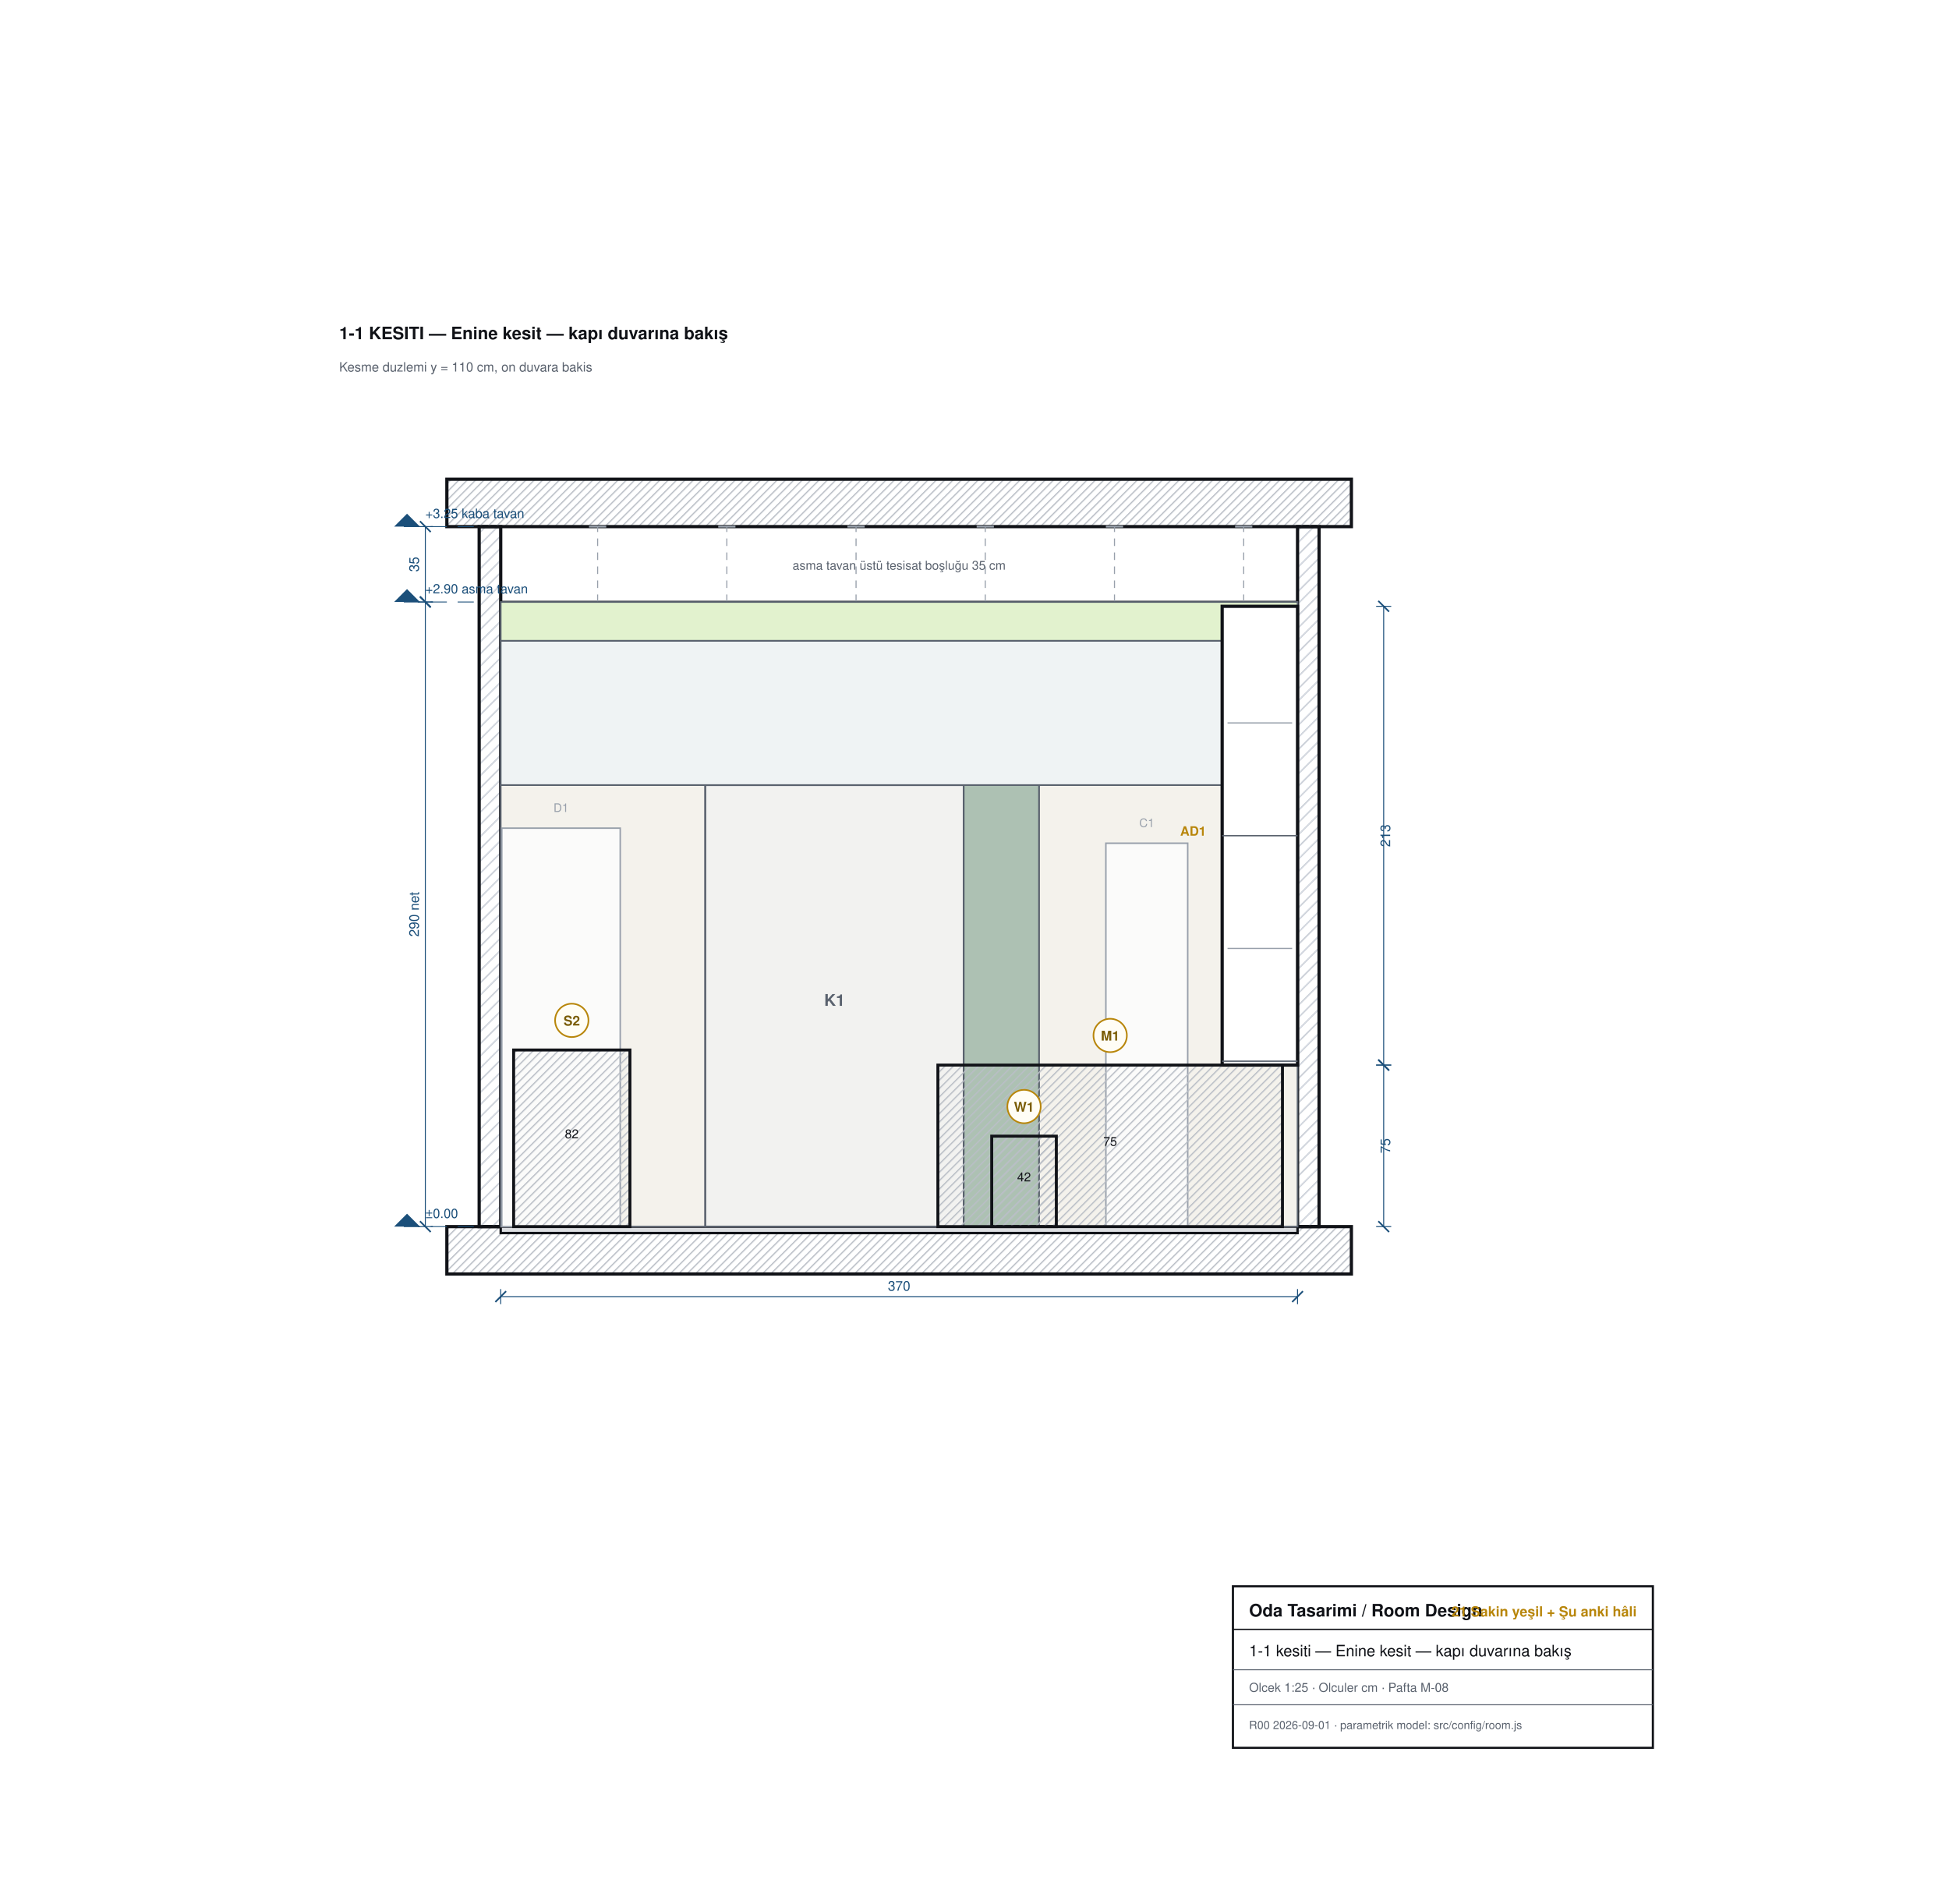
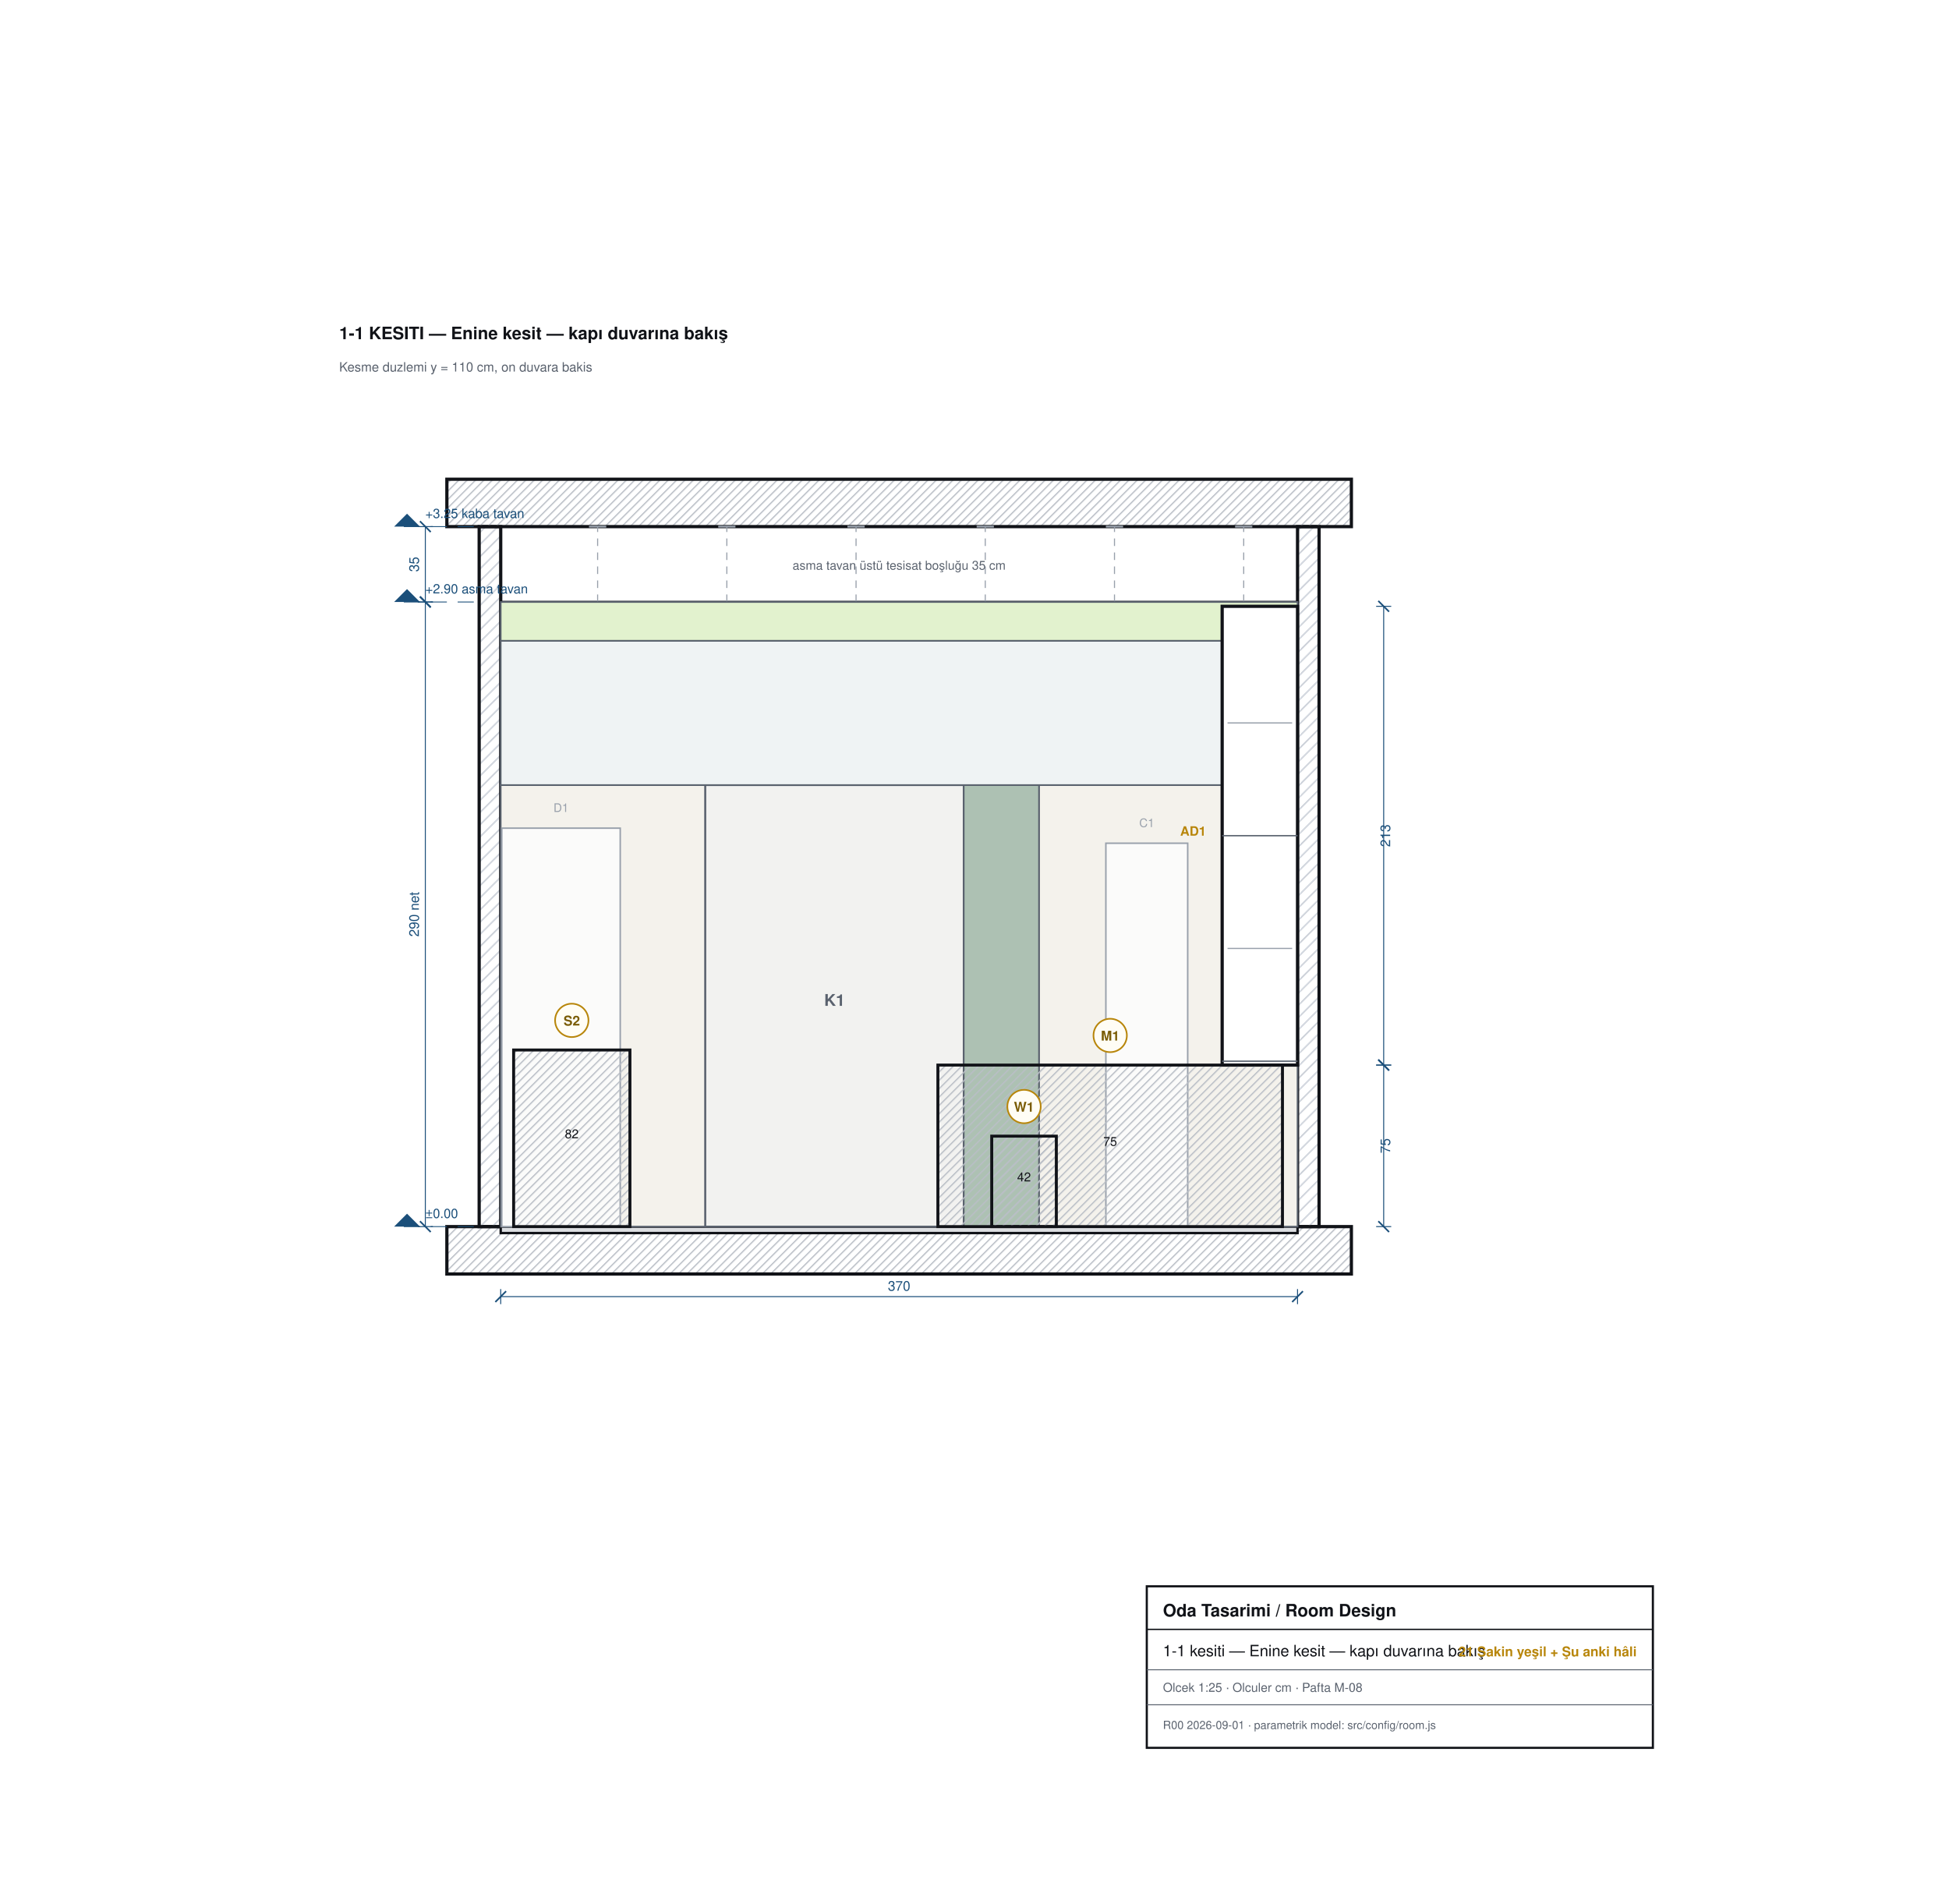
<svg xmlns="http://www.w3.org/2000/svg" width="362mm" height="353.6mm" viewBox="0 0 362 353.6" font-family="Helvetica,Arial,sans-serif">
  <rect width="362" height="353.6" fill="#ffffff" />
  <defs>
    <pattern id="hs" width="1.6" height="1.6" patternTransform="rotate(45)" patternUnits="userSpaceOnUse">
      <line x1="0" y1="0" x2="0" y2="1.6" stroke="#c9ced6" stroke-width="0.55" />
    </pattern>
    <pattern id="hc" width="1.1" height="1.1" patternTransform="rotate(45)" patternUnits="userSpaceOnUse">
      <line x1="0" y1="0" x2="0" y2="1.1" stroke="#b9bec6" stroke-width="0.45" />
    </pattern>
  </defs>
  <rect x="83.00" y="227.80" width="168.00" height="8.80" fill="url(#hc)" stroke="#111318" stroke-width="0.6" />
  <rect x="89.00" y="97.80" width="4.00" height="130.00" fill="url(#hs)" stroke="#111318" stroke-width="0.6" />
  <rect x="241.00" y="97.80" width="4.00" height="130.00" fill="url(#hs)" stroke="#111318" stroke-width="0.6" />
  <rect x="83.00" y="89.00" width="168.00" height="8.80" fill="url(#hc)" stroke="#111318" stroke-width="0.6" />
  <rect x="93.00" y="111.80" width="148.00" height="1.20" fill="#e9e4d8" stroke="#111318" stroke-width="0.45" />
  <line x1="111.00" y1="111.80" x2="111.00" y2="97.80" stroke="#98a0ab" stroke-width="0.2" stroke-dasharray="1.4 1.2" />
  <line x1="109.40" y1="97.80" x2="112.60" y2="97.80" stroke="#98a0ab" stroke-width="0.35" />
  <line x1="135.00" y1="111.80" x2="135.00" y2="97.80" stroke="#98a0ab" stroke-width="0.2" stroke-dasharray="1.4 1.2" />
  <line x1="133.40" y1="97.80" x2="136.60" y2="97.80" stroke="#98a0ab" stroke-width="0.35" />
  <line x1="159.00" y1="111.80" x2="159.00" y2="97.80" stroke="#98a0ab" stroke-width="0.2" stroke-dasharray="1.4 1.2" />
  <line x1="157.40" y1="97.80" x2="160.60" y2="97.80" stroke="#98a0ab" stroke-width="0.35" />
  <line x1="183.00" y1="111.80" x2="183.00" y2="97.80" stroke="#98a0ab" stroke-width="0.2" stroke-dasharray="1.4 1.2" />
  <line x1="181.40" y1="97.80" x2="184.60" y2="97.80" stroke="#98a0ab" stroke-width="0.35" />
  <line x1="207.00" y1="111.80" x2="207.00" y2="97.80" stroke="#98a0ab" stroke-width="0.2" stroke-dasharray="1.4 1.2" />
  <line x1="205.40" y1="97.80" x2="208.60" y2="97.80" stroke="#98a0ab" stroke-width="0.35" />
  <line x1="231.00" y1="111.80" x2="231.00" y2="97.80" stroke="#98a0ab" stroke-width="0.2" stroke-dasharray="1.4 1.2" />
  <line x1="229.40" y1="97.80" x2="232.60" y2="97.80" stroke="#98a0ab" stroke-width="0.35" />
  <rect x="93.00" y="227.80" width="148.00" height="1.20" fill="#dcdee1" stroke="#111318" stroke-width="0.45" />
  <text x="167.00" y="105.80" font-size="2.3" fill="#5a626e" text-anchor="middle">asma tavan üstü tesisat boşluğu  35 cm</text>
  <rect x="93.00" y="145.80" width="38.00" height="82.00" fill="#f4f2ec" stroke="#5a626e" stroke-width="0.3" />
  <rect x="131.00" y="145.80" width="48.00" height="82.00" fill="#f2f2f0" stroke="#5a626e" stroke-width="0.35" />
  <text x="155.00" y="186.80" font-size="3" fill="#5a626e" text-anchor="middle" font-weight="700">K1</text>
  <rect x="179.00" y="145.80" width="14.00" height="82.00" fill="#adc1b3" stroke="#5a626e" stroke-width="0.3" />
  <rect x="193.00" y="145.80" width="48.00" height="82.00" fill="#f4f2ec" stroke="#5a626e" stroke-width="0.3" />
  <rect x="93.00" y="119.00" width="148.00" height="26.80" fill="#eff3f4" stroke="#5a626e" stroke-width="0.3" />
  <rect x="93.00" y="111.80" width="148.00" height="7.20" fill="#e2f2ce" stroke="#5a626e" stroke-width="0.3" />
  <rect x="227.00" y="112.60" width="14.00" height="85.20" fill="#ffffff" stroke="#111318" stroke-width="0.6" />
  <line x1="227.00" y1="197.08" x2="241.00" y2="197.08" stroke="#5a626e" stroke-width="0.25" />
  <line x1="228.00" y1="176.14" x2="240.00" y2="176.14" stroke="#98a0ab" stroke-width="0.22" />
  <line x1="227.00" y1="155.20" x2="241.00" y2="155.20" stroke="#5a626e" stroke-width="0.25" />
  <line x1="228.00" y1="134.26" x2="240.00" y2="134.26" stroke="#98a0ab" stroke-width="0.22" />
  <text x="224.00" y="155.20" font-size="2.4" fill="#b8860b" text-anchor="end" font-weight="700">AD1</text>
  <line x1="258.40" y1="112.60" x2="255.60" y2="112.60" stroke="#1b4f7a" stroke-width="0.18" />
  <line x1="258.40" y1="197.80" x2="255.60" y2="197.80" stroke="#1b4f7a" stroke-width="0.18" />
  <line x1="257.00" y1="112.60" x2="257.00" y2="197.80" stroke="#1b4f7a" stroke-width="0.18" />
  <line x1="256.00" y1="111.60" x2="258.00" y2="113.60" stroke="#1b4f7a" stroke-width="0.3" />
  <line x1="256.00" y1="196.80" x2="258.00" y2="198.80" stroke="#1b4f7a" stroke-width="0.3" />
  <text x="258.20" y="155.20" font-size="2.5" fill="#1b4f7a" text-anchor="middle" transform="rotate(-90 258.20 155.20)">213</text>
  <line x1="258.40" y1="197.80" x2="255.60" y2="197.80" stroke="#1b4f7a" stroke-width="0.18" />
  <line x1="258.40" y1="227.80" x2="255.60" y2="227.80" stroke="#1b4f7a" stroke-width="0.18" />
  <line x1="257.00" y1="197.80" x2="257.00" y2="227.80" stroke="#1b4f7a" stroke-width="0.18" />
  <line x1="256.00" y1="196.80" x2="258.00" y2="198.80" stroke="#1b4f7a" stroke-width="0.3" />
  <line x1="256.00" y1="226.80" x2="258.00" y2="228.80" stroke="#1b4f7a" stroke-width="0.3" />
  <text x="258.20" y="212.80" font-size="2.5" fill="#1b4f7a" text-anchor="middle" transform="rotate(-90 258.20 212.80)">75</text>
  <rect x="93.20" y="153.80" width="22.00" height="74.00" fill="#fbfbfa" stroke="#98a0ab" stroke-width="0.28" />
  <text x="104.20" y="150.80" font-size="2.2" fill="#98a0ab" text-anchor="middle">D1</text>
  <rect x="205.40" y="156.60" width="15.20" height="71.20" fill="#fbfbfa" stroke="#98a0ab" stroke-width="0.28" />
  <text x="213.00" y="153.60" font-size="2.2" fill="#98a0ab" text-anchor="middle">C1</text>
  <rect x="174.20" y="197.80" width="64.00" height="30.00" fill="url(#hc)" stroke="#111318" stroke-width="0.55" />
  <circle cx="206.20" cy="192.30" r="3.10" fill="#fffdf5" stroke="#b8860b" stroke-width="0.3" />
  <text x="206.20" y="193.25" font-size="2.5" fill="#7a5c05" text-anchor="middle" font-weight="700">M1</text>
  <text x="206.20" y="212.80" font-size="2.3" fill="#111318" text-anchor="middle">75</text>
  <rect x="95.40" y="195.00" width="21.60" height="32.80" fill="url(#hc)" stroke="#111318" stroke-width="0.55" />
  <circle cx="106.20" cy="189.50" r="3.10" fill="#fffdf5" stroke="#b8860b" stroke-width="0.3" />
  <text x="106.20" y="190.45" font-size="2.5" fill="#7a5c05" text-anchor="middle" font-weight="700">S2</text>
  <text x="106.20" y="211.40" font-size="2.3" fill="#111318" text-anchor="middle">82</text>
  <rect x="184.20" y="211.00" width="12.00" height="16.80" fill="url(#hc)" stroke="#111318" stroke-width="0.55" />
  <circle cx="190.20" cy="205.50" r="3.10" fill="#fffdf5" stroke="#b8860b" stroke-width="0.3" />
  <text x="190.20" y="206.45" font-size="2.5" fill="#7a5c05" text-anchor="middle" font-weight="700">W1</text>
  <text x="190.20" y="219.40" font-size="2.3" fill="#111318" text-anchor="middle">42</text>
  <line x1="75.00" y1="227.80" x2="89.00" y2="227.80" stroke="#1b4f7a" stroke-width="0.16" stroke-dasharray="3 2" />
  <path d="M 78.00 227.80 l -2.4 -2.4 l -2.4 2.4 z" fill="#1b4f7a" />
  <text x="79.00" y="226.20" font-size="2.4" fill="#1b4f7a" text-anchor="start">±0.00</text>
  <line x1="75.00" y1="111.80" x2="89.00" y2="111.80" stroke="#1b4f7a" stroke-width="0.16" stroke-dasharray="3 2" />
  <path d="M 78.00 111.80 l -2.4 -2.4 l -2.4 2.4 z" fill="#1b4f7a" />
  <text x="79.00" y="110.20" font-size="2.4" fill="#1b4f7a" text-anchor="start">+2.90 asma tavan</text>
  <line x1="75.00" y1="97.80" x2="89.00" y2="97.80" stroke="#1b4f7a" stroke-width="0.16" stroke-dasharray="3 2" />
  <path d="M 78.00 97.80 l -2.4 -2.4 l -2.4 2.4 z" fill="#1b4f7a" />
  <text x="79.00" y="96.20" font-size="2.4" fill="#1b4f7a" text-anchor="start">+3.25 kaba tavan</text>
  <line x1="77.60" y1="111.80" x2="80.40" y2="111.80" stroke="#1b4f7a" stroke-width="0.18" />
  <line x1="77.60" y1="227.80" x2="80.40" y2="227.80" stroke="#1b4f7a" stroke-width="0.18" />
  <line x1="79.00" y1="111.80" x2="79.00" y2="227.80" stroke="#1b4f7a" stroke-width="0.18" />
  <line x1="78.00" y1="110.80" x2="80.00" y2="112.80" stroke="#1b4f7a" stroke-width="0.3" />
  <line x1="78.00" y1="226.80" x2="80.00" y2="228.80" stroke="#1b4f7a" stroke-width="0.3" />
  <text x="77.80" y="169.80" font-size="2.5" fill="#1b4f7a" text-anchor="middle" transform="rotate(-90 77.80 169.80)">290 net</text>
  <line x1="77.60" y1="97.80" x2="80.40" y2="97.80" stroke="#1b4f7a" stroke-width="0.18" />
  <line x1="77.60" y1="111.80" x2="80.40" y2="111.80" stroke="#1b4f7a" stroke-width="0.18" />
  <line x1="79.00" y1="97.80" x2="79.00" y2="111.80" stroke="#1b4f7a" stroke-width="0.18" />
  <line x1="78.00" y1="96.80" x2="80.00" y2="98.80" stroke="#1b4f7a" stroke-width="0.3" />
  <line x1="78.00" y1="110.80" x2="80.00" y2="112.80" stroke="#1b4f7a" stroke-width="0.3" />
  <text x="77.80" y="104.80" font-size="2.5" fill="#1b4f7a" text-anchor="middle" transform="rotate(-90 77.80 104.80)">35</text>
  <line x1="93.00" y1="239.40" x2="93.00" y2="242.20" stroke="#1b4f7a" stroke-width="0.18" />
  <line x1="241.00" y1="239.40" x2="241.00" y2="242.20" stroke="#1b4f7a" stroke-width="0.18" />
  <line x1="93.00" y1="240.80" x2="241.00" y2="240.80" stroke="#1b4f7a" stroke-width="0.18" />
  <line x1="92.00" y1="241.80" x2="94.00" y2="239.80" stroke="#1b4f7a" stroke-width="0.3" />
  <line x1="240.00" y1="241.80" x2="242.00" y2="239.80" stroke="#1b4f7a" stroke-width="0.3" />
  <text x="167.00" y="239.70" font-size="2.5" fill="#1b4f7a" text-anchor="middle">370</text>
  <text x="63.00" y="63.00" font-size="3.2" fill="#111318" text-anchor="start" font-weight="700">1-1 KESITI — Enine kesit — kapı duvarına bakış</text>
  <text x="63.00" y="69.00" font-size="2.4" fill="#5a626e" text-anchor="start">Kesme duzlemi y = 110 cm, on duvara bakis</text>
-   <rect x="229.00" y="294.60" width="78.00" height="30.00" fill="#ffffff" stroke="#111318" stroke-width="0.4" />
-   <line x1="229.00" y1="302.60" x2="307.00" y2="302.60" stroke="#111318" stroke-width="0.25" />
-   <line x1="229.00" y1="310.10" x2="307.00" y2="310.10" stroke="#5a626e" stroke-width="0.18" />
-   <line x1="229.00" y1="316.60" x2="307.00" y2="316.60" stroke="#5a626e" stroke-width="0.18" />
-   <text x="232.00" y="300.20" font-size="3.2" fill="#111318" text-anchor="start" font-weight="700">Oda Tasarimi / Room Design</text>
-   <text x="232.00" y="307.60" font-size="2.9" fill="#111318" text-anchor="start">1-1 kesiti — Enine kesit — kapı duvarına bakış</text>
-   <text x="232.00" y="314.20" font-size="2.3" fill="#5a626e" text-anchor="start">Olcek 1:25  ·  Olculer cm  ·  Pafta M-08</text>
-   <text x="304.00" y="300.20" font-size="2.6" fill="#b8860b" text-anchor="end" font-weight="700">21 Sakin yeşil + Şu anki hâli</text>
-   <text x="232.00" y="321.10" font-size="2.1" fill="#5a626e" text-anchor="start">R00  2026-09-01  ·  parametrik model: src/config/room.js</text>
+   <rect x="213.00" y="294.60" width="94.00" height="30.00" fill="#ffffff" stroke="#111318" stroke-width="0.4" />
+   <line x1="213.00" y1="302.60" x2="307.00" y2="302.60" stroke="#111318" stroke-width="0.25" />
+   <line x1="213.00" y1="310.10" x2="307.00" y2="310.10" stroke="#5a626e" stroke-width="0.18" />
+   <line x1="213.00" y1="316.60" x2="307.00" y2="316.60" stroke="#5a626e" stroke-width="0.18" />
+   <text x="216.00" y="300.20" font-size="3.2" fill="#111318" text-anchor="start" font-weight="700">Oda Tasarimi / Room Design</text>
+   <text x="216.00" y="307.60" font-size="2.9" fill="#111318" text-anchor="start">1-1 kesiti — Enine kesit — kapı duvarına bakış</text>
+   <text x="216.00" y="314.20" font-size="2.3" fill="#5a626e" text-anchor="start">Olcek 1:25  ·  Olculer cm  ·  Pafta M-08</text>
+   <text x="304.00" y="307.60" font-size="2.5" fill="#b8860b" text-anchor="end" font-weight="700">21 Sakin yeşil + Şu anki hâli</text>
+   <text x="216.00" y="321.10" font-size="2.1" fill="#5a626e" text-anchor="start">R00  2026-09-01  ·  parametrik model: src/config/room.js</text>
</svg>
